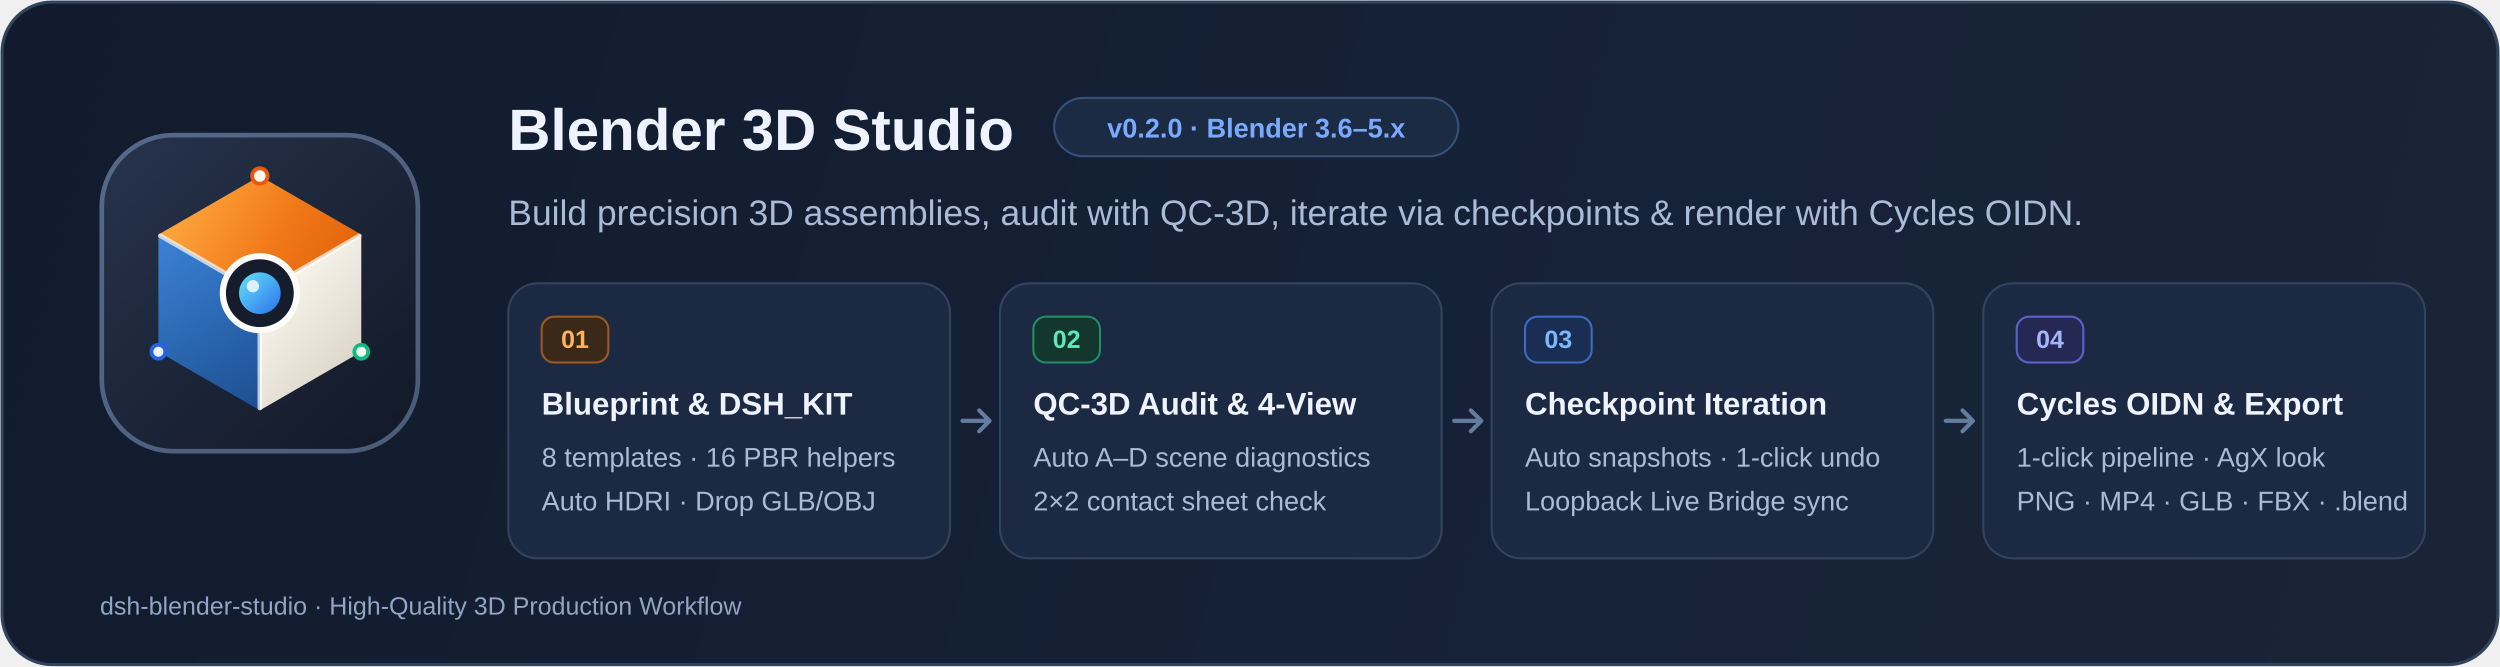
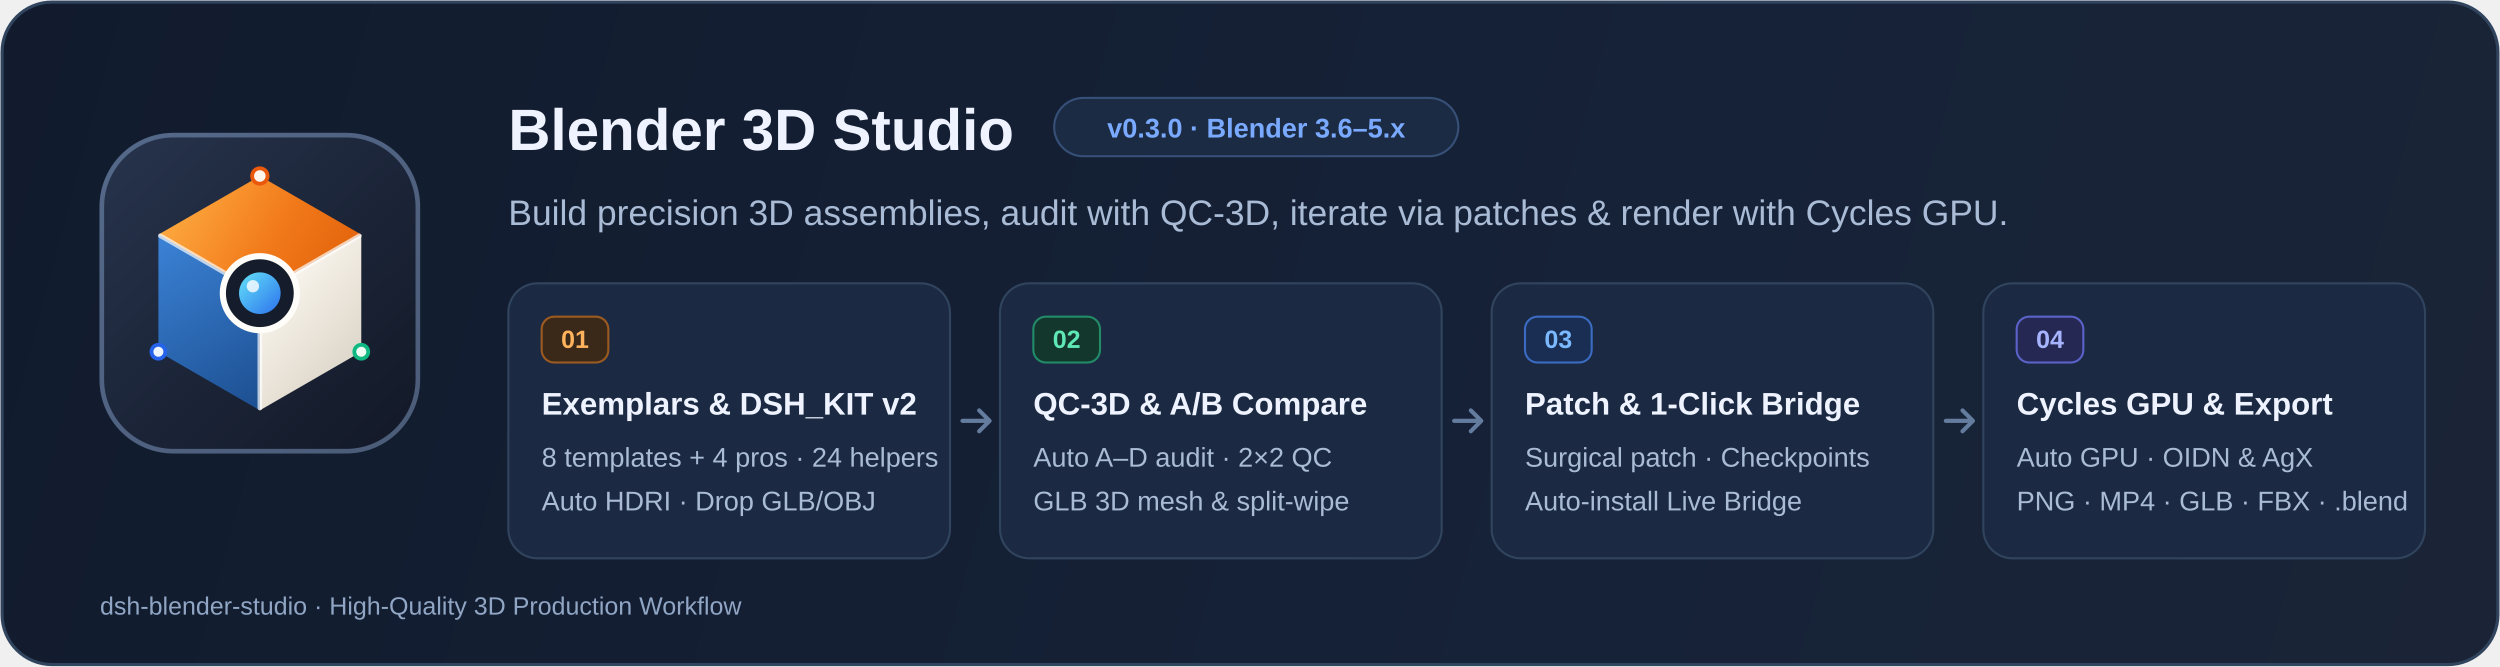
<svg xmlns="http://www.w3.org/2000/svg" width="1200" height="320" viewBox="0 0 1200 320" fill="none" role="img" aria-label="dsh-blender-studio 4-stage high-quality 3D production workflow (dark)">
  <defs>
    <linearGradient id="bgED" x1="0" y1="0" x2="1200" y2="320" gradientUnits="userSpaceOnUse">
      <stop offset="0%" stop-color="#111b2d" />
      <stop offset="65%" stop-color="#162238" />
      <stop offset="100%" stop-color="#1a2436" />
    </linearGradient>
    <linearGradient id="iconTileED" x1="28" y1="24" x2="228" y2="232" gradientUnits="userSpaceOnUse">
      <stop offset="0%" stop-color="#27344d" />
      <stop offset="55%" stop-color="#1b2437" />
      <stop offset="100%" stop-color="#121826" />
    </linearGradient>
    <linearGradient id="iconTopED" x1="64" y1="54" x2="192" y2="128" gradientUnits="userSpaceOnUse">
      <stop offset="0%" stop-color="#FFB347" />
      <stop offset="55%" stop-color="#F27A1A" />
      <stop offset="100%" stop-color="#DE5D08" />
    </linearGradient>
    <linearGradient id="iconLeftED" x1="60" y1="92" x2="128" y2="206" gradientUnits="userSpaceOnUse">
      <stop offset="0%" stop-color="#3B82D6" />
      <stop offset="100%" stop-color="#1C4E8F" />
    </linearGradient>
    <linearGradient id="iconRightED" x1="128" y1="128" x2="196" y2="188" gradientUnits="userSpaceOnUse">
      <stop offset="0%" stop-color="#FBF7EF" />
      <stop offset="100%" stop-color="#D7CFC2" />
    </linearGradient>
    <linearGradient id="iconCoreED" x1="112" y1="114" x2="144" y2="146" gradientUnits="userSpaceOnUse">
      <stop offset="0%" stop-color="#67E8F9" />
      <stop offset="100%" stop-color="#2563EB" />
    </linearGradient>
  </defs>
  <rect x="1" y="1" width="1198" height="318" rx="24" fill="url(#bgED)" stroke="#31445e" stroke-width="1.5" />
  <g transform="translate(30, 46) scale(0.74)">
    <rect x="24" y="24" width="208" height="208" rx="48" fill="url(#iconTileED)" />
    <rect x="25.5" y="25.5" width="205" height="205" rx="46.5" stroke="#7b93bc" stroke-opacity="0.55" stroke-width="3" />
    <polygon points="128,52 193.8,90 128,128 62.2,90" fill="url(#iconTopED)" />
    <polygon points="62.2,90 128,128 128,204 62.2,166" fill="url(#iconLeftED)" />
    <polygon points="193.8,90 128,128 128,204 193.8,166" fill="url(#iconRightED)" />
    <path d="M63.5,90.8 L128,128 L192.5,90.8 M128,128 L128,202.5" stroke="#ffffff" stroke-opacity="0.68" stroke-width="3" stroke-linecap="round" />
    <circle cx="128" cy="128" r="24" fill="#151D2C" stroke="#FFFDF9" stroke-width="4" />
    <circle cx="128" cy="128" r="13.5" fill="url(#iconCoreED)" />
    <circle cx="123.5" cy="123.5" r="4" fill="#ffffff" fill-opacity="0.8" />
    <circle cx="128" cy="52" r="5" fill="#FFF7ED" stroke="#EA580C" stroke-width="2.5" />
    <circle cx="62.2" cy="166" r="4.5" fill="#EFF6FF" stroke="#2563EB" stroke-width="2.5" />
    <circle cx="193.8" cy="166" r="4.5" fill="#F0FDF4" stroke="#10B981" stroke-width="2.5" />
  </g>
  <g font-family="Segoe UI, -apple-system, BlinkMacSystemFont, Arial, sans-serif">
    <text x="244" y="72" font-size="28" font-weight="700" fill="#eef3ff">Blender 3D Studio</text>
    <rect x="506" y="47" width="194" height="28" rx="14" fill="#1c2b44" stroke="#365078" />
-     <text x="603" y="66" text-anchor="middle" font-size="13" font-weight="600" fill="#7aaaff">v0.2.0 · Blender 3.6–5.x</text>
-     <text x="244" y="108" font-size="17" fill="#a9bbd5">Build precision 3D assemblies, audit with QC-3D, iterate via checkpoints &amp; render with Cycles OIDN.</text>
+     <text x="603" y="66" text-anchor="middle" font-size="13" font-weight="600" fill="#7aaaff">v0.3.0 · Blender 3.6–5.x</text>
+     <text x="244" y="108" font-size="17" fill="#a9bbd5">Build precision 3D assemblies, audit with QC-3D, iterate via patches &amp; render with Cycles GPU.</text>
    <rect x="244" y="136" width="212" height="132" rx="14" fill="#1b2a42" stroke="#31445e" />
    <rect x="260" y="152" width="32" height="22" rx="6" fill="#3a2819" stroke="#9c5a20" />
    <text x="276" y="167" text-anchor="middle" font-size="12" font-weight="700" fill="#ffb35c">01</text>
-     <text x="260" y="199" font-size="15" font-weight="700" fill="#eef3ff">Blueprint &amp; DSH_KIT</text>
-     <text x="260" y="224" font-size="13" fill="#a9bbd5">8 templates · 16 PBR helpers</text>
+     <text x="260" y="199" font-size="15" font-weight="700" fill="#eef3ff">Exemplars &amp; DSH_KIT v2</text>
+     <text x="260" y="224" font-size="13" fill="#a9bbd5">8 templates + 4 pros · 24 helpers</text>
    <text x="260" y="245" font-size="13" fill="#a9bbd5">Auto HDRI · Drop GLB/OBJ</text>
    <path d="M462 202 H474 M470 197 L475 202 L470 207" stroke="#647c9e" stroke-width="2" stroke-linecap="round" stroke-linejoin="round" />
    <rect x="480" y="136" width="212" height="132" rx="14" fill="#1b2a42" stroke="#31445e" />
    <rect x="496" y="152" width="32" height="22" rx="6" fill="#14372d" stroke="#228b68" />
    <text x="512" y="167" text-anchor="middle" font-size="12" font-weight="700" fill="#5de8b5">02</text>
-     <text x="496" y="199" font-size="15" font-weight="700" fill="#eef3ff">QC-3D Audit &amp; 4-View</text>
-     <text x="496" y="224" font-size="13" fill="#a9bbd5">Auto A–D scene diagnostics</text>
-     <text x="496" y="245" font-size="13" fill="#a9bbd5">2×2 contact sheet check</text>
+     <text x="496" y="199" font-size="15" font-weight="700" fill="#eef3ff">QC-3D &amp; A/B Compare</text>
+     <text x="496" y="224" font-size="13" fill="#a9bbd5">Auto A–D audit · 2×2 QC</text>
+     <text x="496" y="245" font-size="13" fill="#a9bbd5">GLB 3D mesh &amp; split-wipe</text>
    <path d="M698 202 H710 M706 197 L711 202 L706 207" stroke="#647c9e" stroke-width="2" stroke-linecap="round" stroke-linejoin="round" />
    <rect x="716" y="136" width="212" height="132" rx="14" fill="#1b2a42" stroke="#31445e" />
    <rect x="732" y="152" width="32" height="22" rx="6" fill="#192e52" stroke="#3b6bc2" />
    <text x="748" y="167" text-anchor="middle" font-size="12" font-weight="700" fill="#7ab8ff">03</text>
-     <text x="732" y="199" font-size="15" font-weight="700" fill="#eef3ff">Checkpoint Iteration</text>
-     <text x="732" y="224" font-size="13" fill="#a9bbd5">Auto snapshots · 1-click undo</text>
-     <text x="732" y="245" font-size="13" fill="#a9bbd5">Loopback Live Bridge sync</text>
+     <text x="732" y="199" font-size="15" font-weight="700" fill="#eef3ff">Patch &amp; 1-Click Bridge</text>
+     <text x="732" y="224" font-size="13" fill="#a9bbd5">Surgical patch · Checkpoints</text>
+     <text x="732" y="245" font-size="13" fill="#a9bbd5">Auto-install Live Bridge</text>
    <path d="M934 202 H946 M942 197 L947 202 L942 207" stroke="#647c9e" stroke-width="2" stroke-linecap="round" stroke-linejoin="round" />
    <rect x="952" y="136" width="212" height="132" rx="14" fill="#1b2a42" stroke="#31445e" />
    <rect x="968" y="152" width="32" height="22" rx="6" fill="#262854" stroke="#5b62c9" />
    <text x="984" y="167" text-anchor="middle" font-size="12" font-weight="700" fill="#a5b4fc">04</text>
-     <text x="968" y="199" font-size="15" font-weight="700" fill="#eef3ff">Cycles OIDN &amp; Export</text>
-     <text x="968" y="224" font-size="13" fill="#a9bbd5">1-click pipeline · AgX look</text>
+     <text x="968" y="199" font-size="15" font-weight="700" fill="#eef3ff">Cycles GPU &amp; Export</text>
+     <text x="968" y="224" font-size="13" fill="#a9bbd5">Auto GPU · OIDN &amp; AgX</text>
    <text x="968" y="245" font-size="13" fill="#a9bbd5">PNG · MP4 · GLB · FBX · .blend</text>
    <text x="48" y="295" font-size="12" fill="#90a6c4">dsh-blender-studio · High-Quality 3D Production Workflow</text>
  </g>
</svg>
